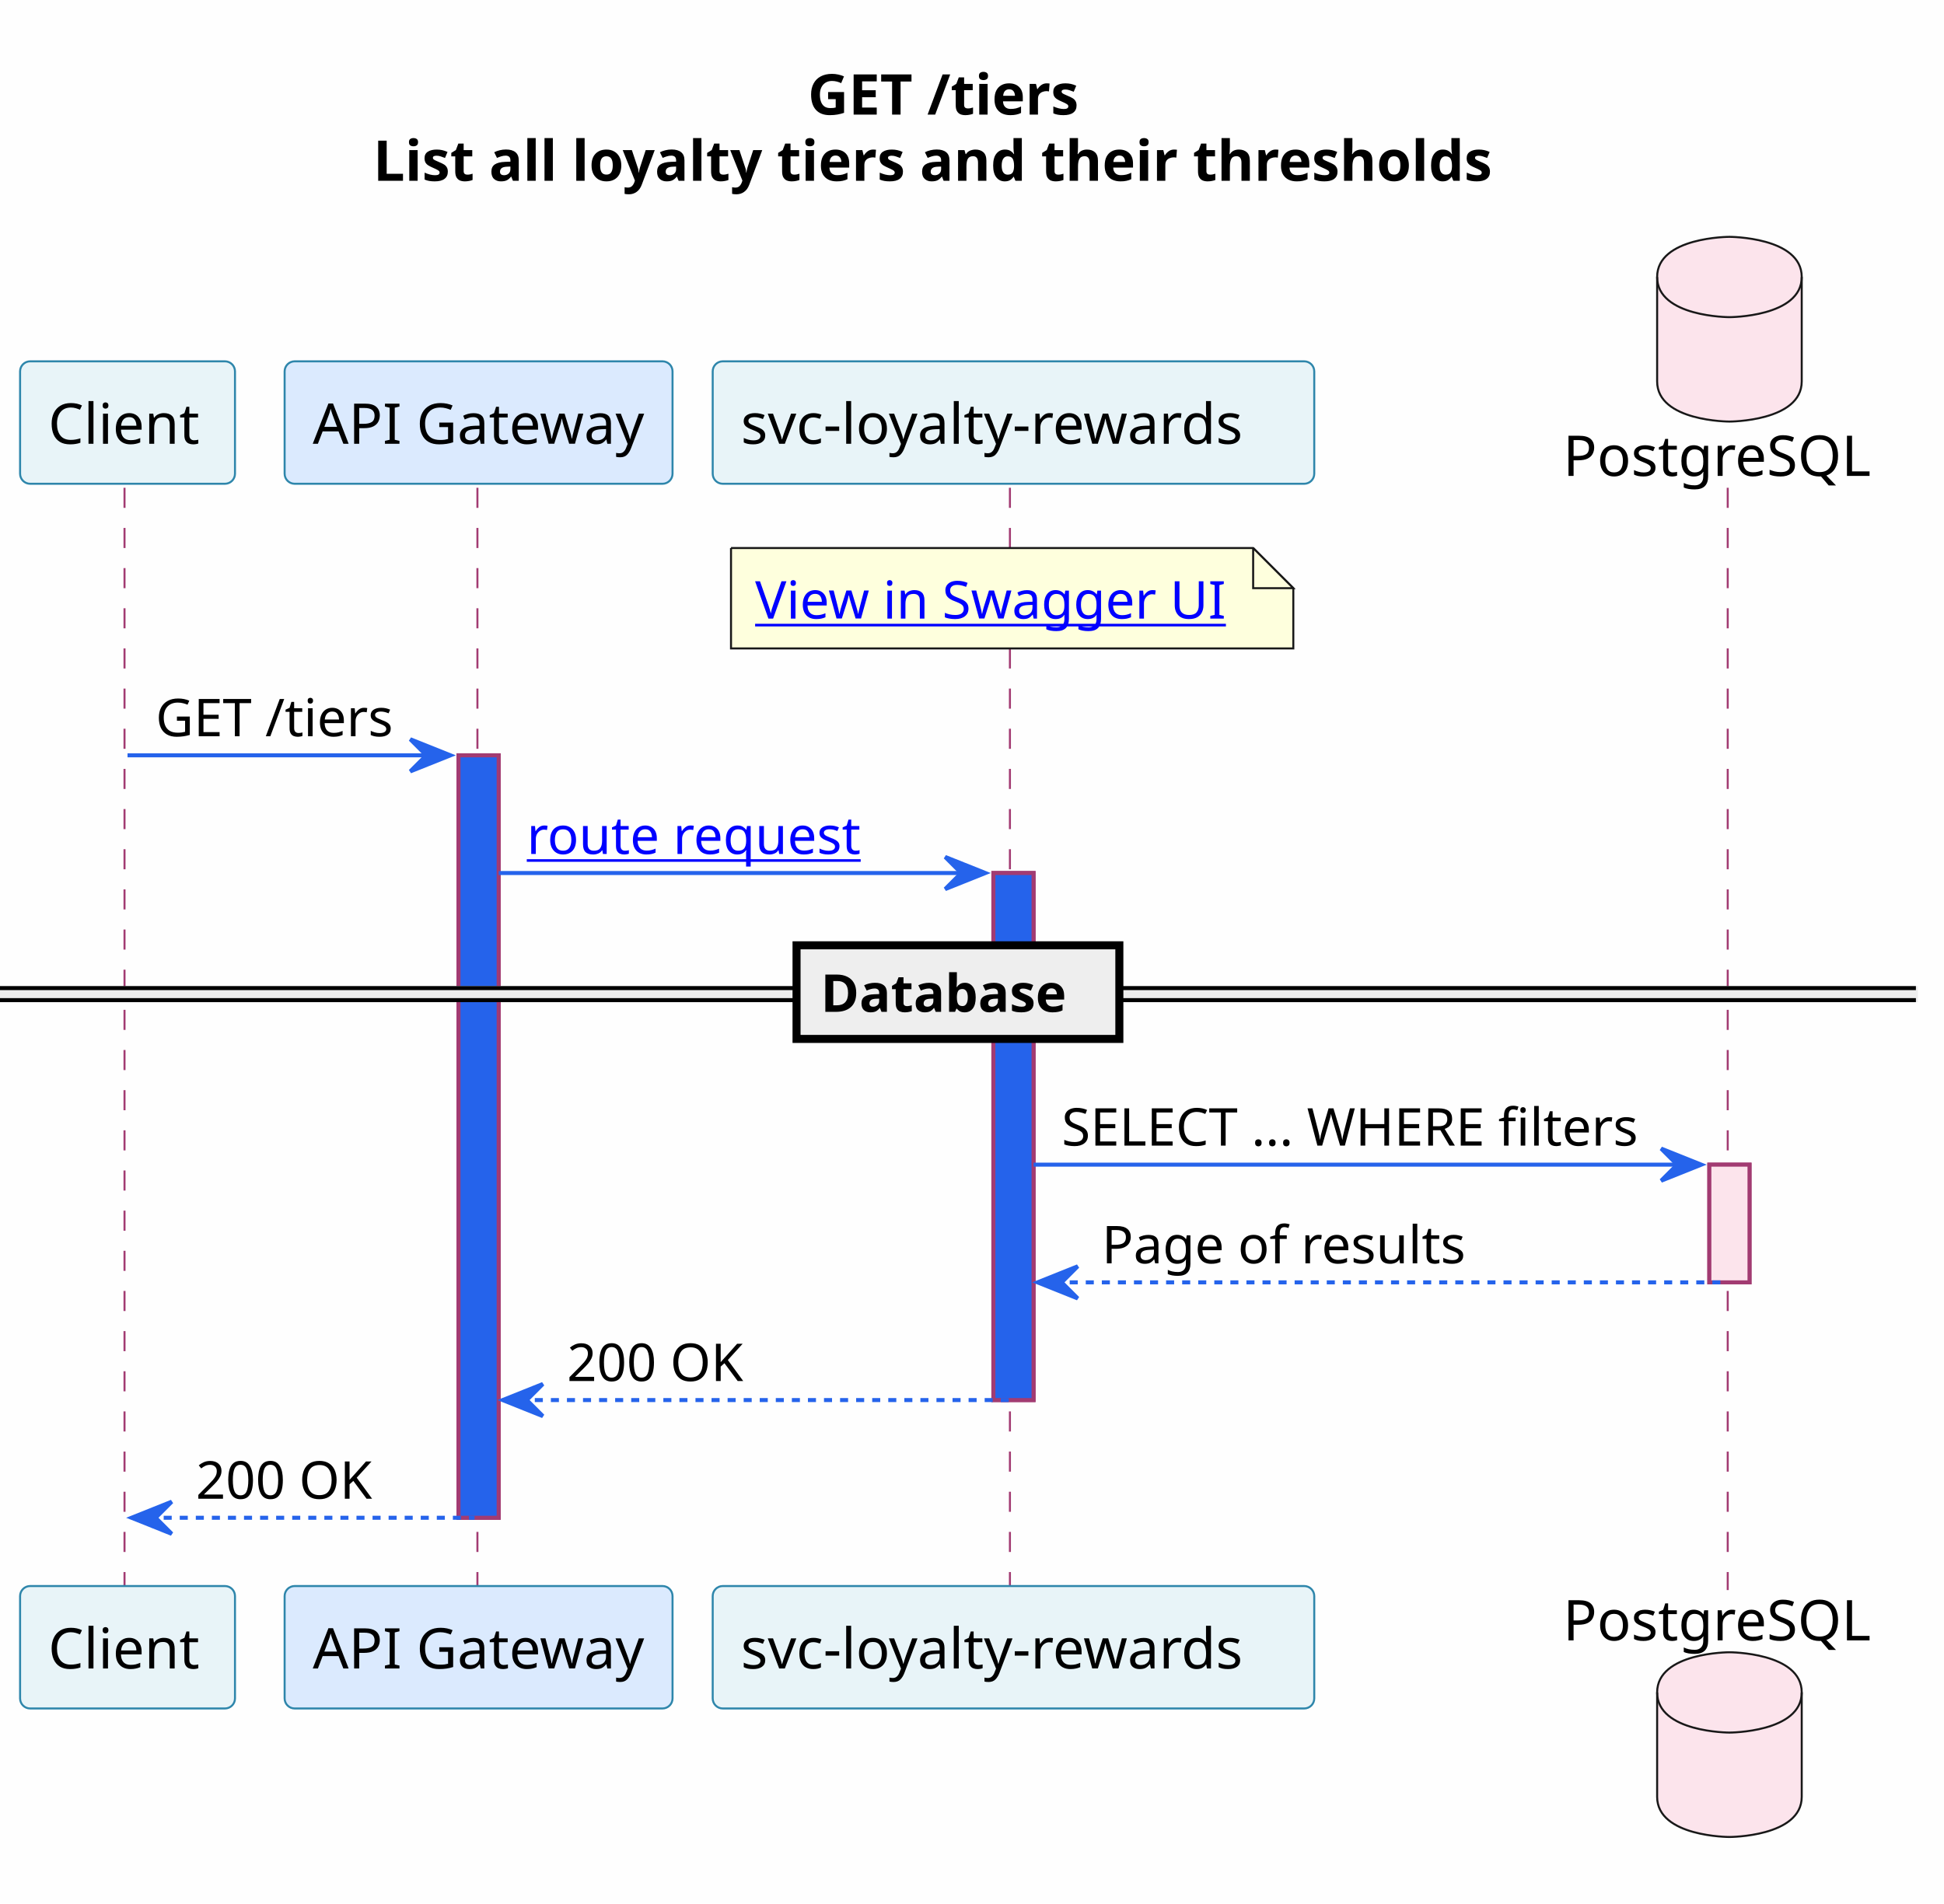
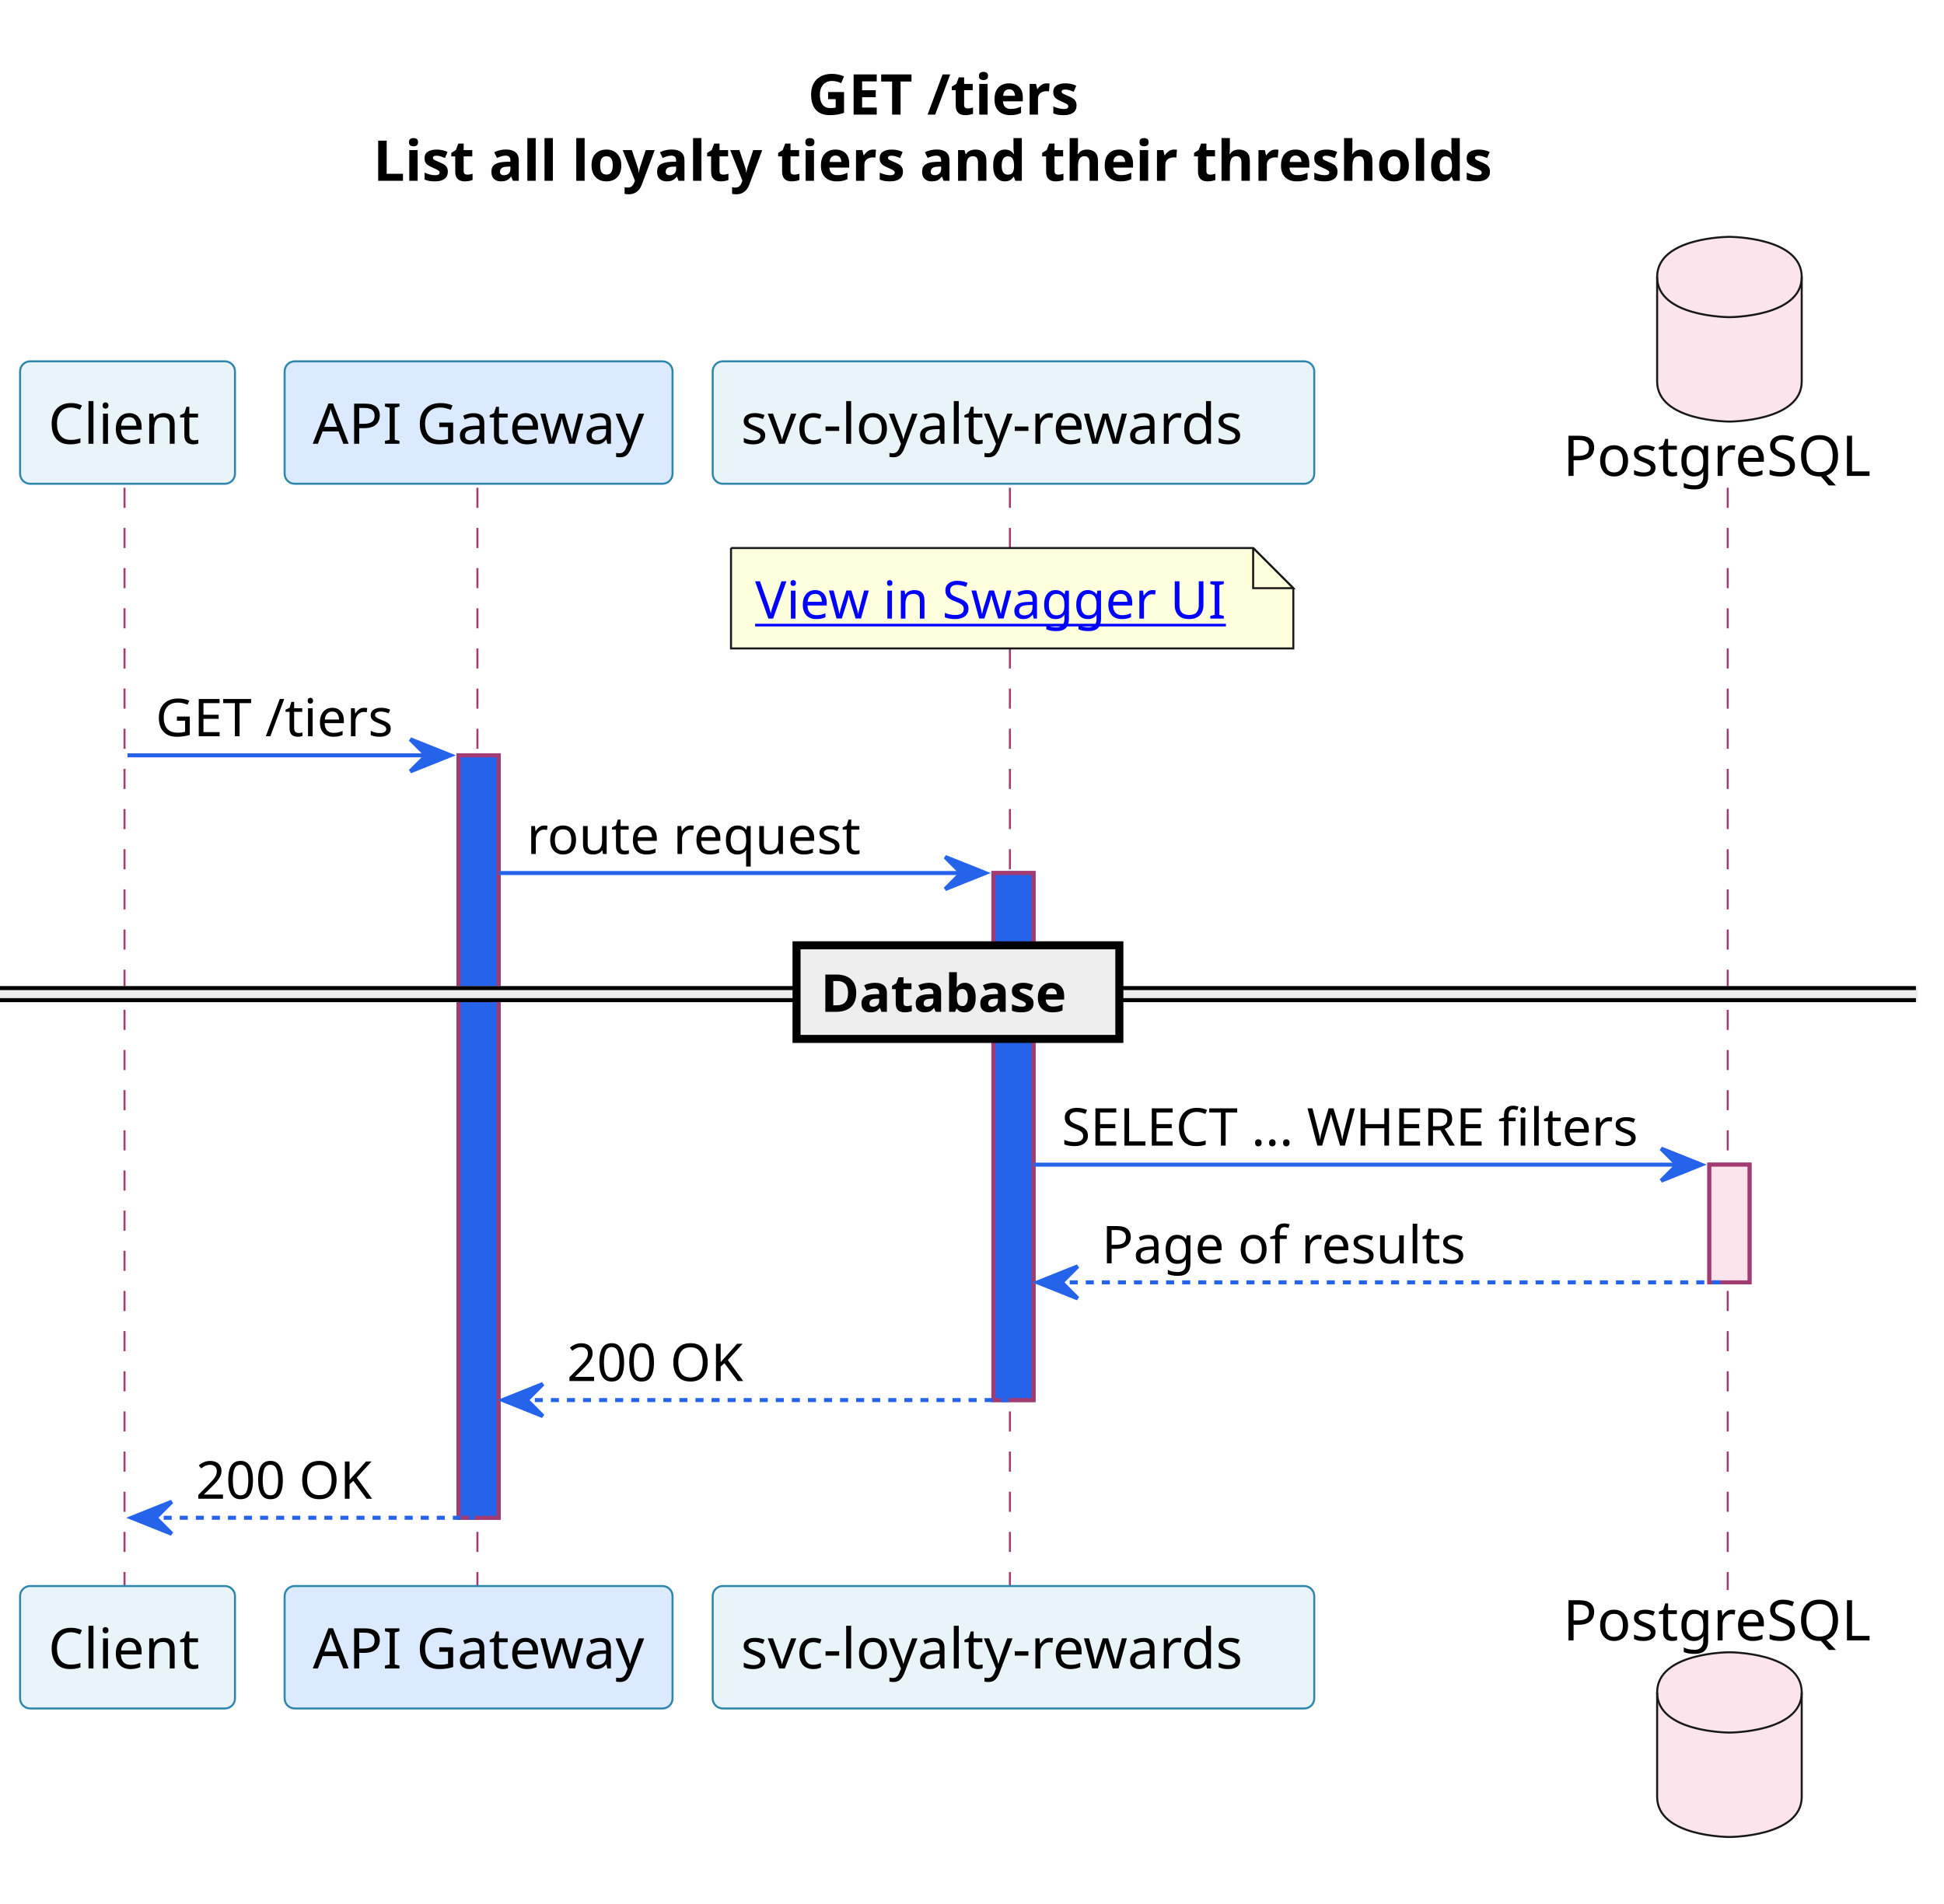
<svg xmlns="http://www.w3.org/2000/svg" xmlns:xlink="http://www.w3.org/1999/xlink" contentStyleType="text/css" data-diagram-type="SEQUENCE" height="474px" preserveAspectRatio="none" style="width:484px;height:474px;background:#FEFEFE;" version="1.1" viewBox="0 0 484 474" width="484px" zoomAndPan="magnify">
  <defs />
  <g>
    <rect fill="#FEFEFE" height="474" style="stroke:none;stroke-width:1;" width="484" x="0" y="0" />
    <text fill="#000000" font-family="Segoe UI" font-size="14" font-weight="bold" lengthAdjust="spacing" textLength="73.746" x="201.129" y="28.535">GET /tiers</text>
    <text fill="#000000" font-family="Segoe UI" font-size="14" font-weight="bold" lengthAdjust="spacing" textLength="290.213" x="92.895" y="45.023">List all loyalty tiers and their thresholds</text>
    <g>
      <rect fill="#2563EB" height="189.863" style="stroke:#A23B72;stroke-width:1;" width="10" x="114.153" y="188.086" />
    </g>
    <g>
      <rect fill="#2563EB" height="131.242" style="stroke:#A23B72;stroke-width:1;" width="10" x="247.326" y="217.397" />
    </g>
    <g>
      <rect fill="#FCE4EC" height="29.311" style="stroke:#A23B72;stroke-width:1;" width="10" x="425.579" y="290.018" />
    </g>
    <g>
      <rect fill="#000000" fill-opacity="0" height="274.484" width="8" x="27.752" y="121.465" />
      <line style="stroke:#A23B72;stroke-width:0.5;stroke-dasharray:5,5;" x1="31" x2="31" y1="121.465" y2="395.949" />
    </g>
    <g>
      <rect fill="#000000" fill-opacity="0" height="274.484" width="8" x="115.153" y="121.465" />
      <line style="stroke:#A23B72;stroke-width:0.5;stroke-dasharray:5,5;" x1="118.864" x2="118.864" y1="121.465" y2="395.949" />
    </g>
    <g>
      <rect fill="#000000" fill-opacity="0" height="274.484" width="8" x="248.326" y="121.465" />
      <line style="stroke:#A23B72;stroke-width:0.5;stroke-dasharray:5,5;" x1="251.442" x2="251.442" y1="121.465" y2="395.949" />
    </g>
    <g>
      <rect fill="#000000" fill-opacity="0" height="274.484" width="8" x="426.579" y="121.465" />
      <line style="stroke:#A23B72;stroke-width:0.5;stroke-dasharray:5,5;" x1="430.154" x2="430.154" y1="121.465" y2="395.949" />
    </g>
    <g class="participant participant-head" data-participant="Client">
      <rect fill="#E8F4F8" height="30.488" rx="2.5" ry="2.5" style="stroke:#2E86AB;stroke-width:0.5;" width="53.505" x="5" y="89.977" />
      <text fill="#000000" font-family="Segoe UI" font-size="14" lengthAdjust="spacing" textLength="39.505" x="12" y="110.512">Client</text>
    </g>
    <g class="participant participant-tail" data-participant="Client">
      <rect fill="#E8F4F8" height="30.488" rx="2.5" ry="2.5" style="stroke:#2E86AB;stroke-width:0.5;" width="53.505" x="5" y="394.949" />
      <text fill="#000000" font-family="Segoe UI" font-size="14" lengthAdjust="spacing" textLength="39.505" x="12" y="415.484">Client</text>
    </g>
    <g class="participant participant-head" data-participant="GW">
      <rect fill="#DBEAFE" height="30.488" rx="2.5" ry="2.5" style="stroke:#2E86AB;stroke-width:0.5;" width="96.578" x="70.864" y="89.977" />
      <text fill="#000000" font-family="Segoe UI" font-size="14" lengthAdjust="spacing" textLength="82.578" x="77.864" y="110.512">API Gateway</text>
    </g>
    <g class="participant participant-tail" data-participant="GW">
      <rect fill="#DBEAFE" height="30.488" rx="2.5" ry="2.5" style="stroke:#2E86AB;stroke-width:0.5;" width="96.578" x="70.864" y="394.949" />
      <text fill="#000000" font-family="Segoe UI" font-size="14" lengthAdjust="spacing" textLength="82.578" x="77.864" y="415.484">API Gateway</text>
    </g>
    <g class="participant participant-head" data-participant="Svc">
      <a href="/microservices/svc-loyalty-rewards/" target="_top" title="/microservices/svc-loyalty-rewards/" xlink:actuate="onRequest" xlink:href="/microservices/svc-loyalty-rewards/" xlink:show="new" xlink:title="/microservices/svc-loyalty-rewards/" xlink:type="simple">
        <rect fill="#E8F4F8" height="30.488" rx="2.5" ry="2.5" style="stroke:#2E86AB;stroke-width:0.5;" width="149.769" x="177.442" y="89.977" />
        <text fill="#000000" font-family="Segoe UI" font-size="14" lengthAdjust="spacing" textLength="135.769" x="184.442" y="110.512">svc-loyalty-rewards</text>
      </a>
    </g>
    <g class="participant participant-tail" data-participant="Svc">
      <a href="/microservices/svc-loyalty-rewards/" target="_top" title="/microservices/svc-loyalty-rewards/" xlink:actuate="onRequest" xlink:href="/microservices/svc-loyalty-rewards/" xlink:show="new" xlink:title="/microservices/svc-loyalty-rewards/" xlink:type="simple">
        <rect fill="#E8F4F8" height="30.488" rx="2.5" ry="2.5" style="stroke:#2E86AB;stroke-width:0.5;" width="149.769" x="177.442" y="394.949" />
        <text fill="#000000" font-family="Segoe UI" font-size="14" lengthAdjust="spacing" textLength="135.769" x="184.442" y="415.484">svc-loyalty-rewards</text>
      </a>
    </g>
    <g class="participant participant-head" data-participant="DB">
      <text fill="#000000" font-family="Segoe UI" font-size="14" lengthAdjust="spacing" textLength="76.85" x="389.154" y="118.512">PostgreSQL</text>
      <path d="M412.579,68.977 C412.579,58.977 430.579,58.977 430.579,58.977 C430.579,58.977 448.579,58.977 448.579,68.977 L448.579,94.977 C448.579,104.977 430.579,104.977 430.579,104.977 C430.579,104.977 412.579,104.977 412.579,94.977 L412.579,68.977" fill="#FCE4EC" style="stroke:#181818;stroke-width:0.5;" />
      <path d="M412.579,68.977 C412.579,78.977 430.579,78.977 430.579,78.977 C430.579,78.977 448.579,78.977 448.579,68.977" fill="none" style="stroke:#181818;stroke-width:0.5;" />
    </g>
    <g class="participant participant-tail" data-participant="DB">
      <text fill="#000000" font-family="Segoe UI" font-size="14" lengthAdjust="spacing" textLength="76.85" x="389.154" y="408.484">PostgreSQL</text>
      <path d="M412.579,421.438 C412.579,411.438 430.579,411.438 430.579,411.438 C430.579,411.438 448.579,411.438 448.579,421.438 L448.579,447.438 C448.579,457.438 430.579,457.438 430.579,457.438 C430.579,457.438 412.579,457.438 412.579,447.438 L412.579,421.438" fill="#FCE4EC" style="stroke:#181818;stroke-width:0.5;" />
      <path d="M412.579,421.438 C412.579,431.438 430.579,431.438 430.579,431.438 C430.579,431.438 448.579,431.438 448.579,421.438" fill="none" style="stroke:#181818;stroke-width:0.5;" />
    </g>
    <g>
      <rect fill="#2563EB" height="189.863" style="stroke:#A23B72;stroke-width:1;" width="10" x="114.153" y="188.086" />
    </g>
    <g>
      <rect fill="#2563EB" height="131.242" style="stroke:#A23B72;stroke-width:1;" width="10" x="247.326" y="217.397" />
    </g>
    <g>
      <rect fill="#FCE4EC" height="29.311" style="stroke:#A23B72;stroke-width:1;" width="10" x="425.579" y="290.018" />
    </g>
    <path d="M182,136.465 L182,161.465 L322,161.465 L322,146.465 L312,136.465 L182,136.465" fill="#FEFFDD" style="stroke:#181818;stroke-width:0.5;" />
    <path d="M312,136.465 L312,146.465 L322,146.465 L312,136.465" fill="#FEFFDD" style="stroke:#181818;stroke-width:0.5;" />
    <a href="/services/api/svc-loyalty-rewards.html#/Tiers/listTiers" target="_top" title="/services/api/svc-loyalty-rewards.html#/Tiers/listTiers" xlink:actuate="onRequest" xlink:href="/services/api/svc-loyalty-rewards.html#/Tiers/listTiers" xlink:show="new" xlink:title="/services/api/svc-loyalty-rewards.html#/Tiers/listTiers" xlink:type="simple">
      <text fill="#0000FF" font-family="Segoe UI" font-size="13" lengthAdjust="spacing" text-decoration="underline" textLength="119.406" x="188" y="154.033">View in Swagger UI</text>
    </a>
    <g class="message" data-participant-1="Client" data-participant-2="GW">
      <polygon fill="#2563EB" points="102.153,184.086,112.153,188.086,102.153,192.086,106.153,188.086" style="stroke:#2563EB;stroke-width:1;" />
      <line style="stroke:#2563EB;stroke-width:1;" x1="31.752" x2="108.153" y1="188.086" y2="188.086" />
      <text fill="#000000" font-family="Segoe UI" font-size="13" lengthAdjust="spacing" textLength="63.4" x="38.752" y="183.344">GET /tiers</text>
    </g>
    <g class="message" data-participant-1="GW" data-participant-2="Svc">
      <polygon fill="#2563EB" points="235.326,213.397,245.326,217.397,235.326,221.397,239.326,217.397" style="stroke:#2563EB;stroke-width:1;" />
      <line style="stroke:#2563EB;stroke-width:1;" x1="124.153" x2="241.326" y1="217.397" y2="217.397" />
-       <a href="/microservices/svc-loyalty-rewards/#get-tiers-list-all-loyalty-tiers-and-their-thresholds" target="_top" title="/microservices/svc-loyalty-rewards/#get-tiers-list-all-loyalty-tiers-and-their-thresholds" xlink:actuate="onRequest" xlink:href="/microservices/svc-loyalty-rewards/#get-tiers-list-all-loyalty-tiers-and-their-thresholds" xlink:show="new" xlink:title="/microservices/svc-loyalty-rewards/#get-tiers-list-all-loyalty-tiers-and-their-thresholds" xlink:type="simple">
-         <text fill="#0000FF" font-family="Segoe UI" font-size="13" lengthAdjust="spacing" text-decoration="underline" textLength="85.135" x="131.153" y="212.654">route request</text>
-       </a>
+       <text fill="#000000" font-family="Segoe UI" font-size="13" lengthAdjust="spacing" textLength="85.135" x="131.153" y="212.654">route request</text>
    </g>
    <rect fill="#EEEEEE" height="3" style="stroke:#EEEEEE;stroke-width:1;" width="477.003" x="0" y="246.052" />
    <line style="stroke:#000000;stroke-width:1;" x1="0" x2="477.003" y1="246.052" y2="246.052" />
    <line style="stroke:#000000;stroke-width:1;" x1="0" x2="477.003" y1="249.052" y2="249.052" />
    <rect fill="#EEEEEE" height="23.311" style="stroke:#000000;stroke-width:2;" width="80.371" x="198.316" y="235.397" />
    <text fill="#000000" font-family="Segoe UI" font-size="13" font-weight="bold" lengthAdjust="spacing" textLength="62.086" x="204.316" y="251.965">Database</text>
    <g class="message" data-participant-1="Svc" data-participant-2="DB">
      <polygon fill="#2563EB" points="413.579,286.018,423.579,290.018,413.579,294.018,417.579,290.018" style="stroke:#2563EB;stroke-width:1;" />
      <line style="stroke:#2563EB;stroke-width:1;" x1="257.326" x2="419.579" y1="290.018" y2="290.018" />
      <text fill="#000000" font-family="Segoe UI" font-size="13" lengthAdjust="spacing" textLength="149.252" x="264.326" y="285.275">SELECT ... WHERE filters</text>
    </g>
    <g class="message" data-participant-1="DB" data-participant-2="Svc">
      <polygon fill="#2563EB" points="268.326,315.328,258.326,319.328,268.326,323.328,264.326,319.328" style="stroke:#2563EB;stroke-width:1;" />
      <line style="stroke:#2563EB;stroke-width:1;stroke-dasharray:2,2;" x1="262.326" x2="429.579" y1="319.328" y2="319.328" />
      <text fill="#000000" font-family="Segoe UI" font-size="13" lengthAdjust="spacing" textLength="93.209" x="274.326" y="314.586">Page of results</text>
    </g>
    <g class="message" data-participant-1="Svc" data-participant-2="GW">
      <polygon fill="#2563EB" points="135.153,344.639,125.153,348.639,135.153,352.639,131.153,348.639" style="stroke:#2563EB;stroke-width:1;" />
      <line style="stroke:#2563EB;stroke-width:1;stroke-dasharray:2,2;" x1="129.153" x2="251.326" y1="348.639" y2="348.639" />
      <text fill="#000000" font-family="Segoe UI" font-size="13" lengthAdjust="spacing" textLength="47.36" x="141.153" y="343.897">200 OK</text>
    </g>
    <g class="message" data-participant-1="GW" data-participant-2="Client">
      <polygon fill="#2563EB" points="42.752,373.949,32.752,377.949,42.752,381.949,38.752,377.949" style="stroke:#2563EB;stroke-width:1;" />
      <line style="stroke:#2563EB;stroke-width:1;stroke-dasharray:2,2;" x1="36.752" x2="118.153" y1="377.949" y2="377.949" />
      <text fill="#000000" font-family="Segoe UI" font-size="13" lengthAdjust="spacing" textLength="47.36" x="48.752" y="373.207">200 OK</text>
    </g>
  </g>
</svg>
